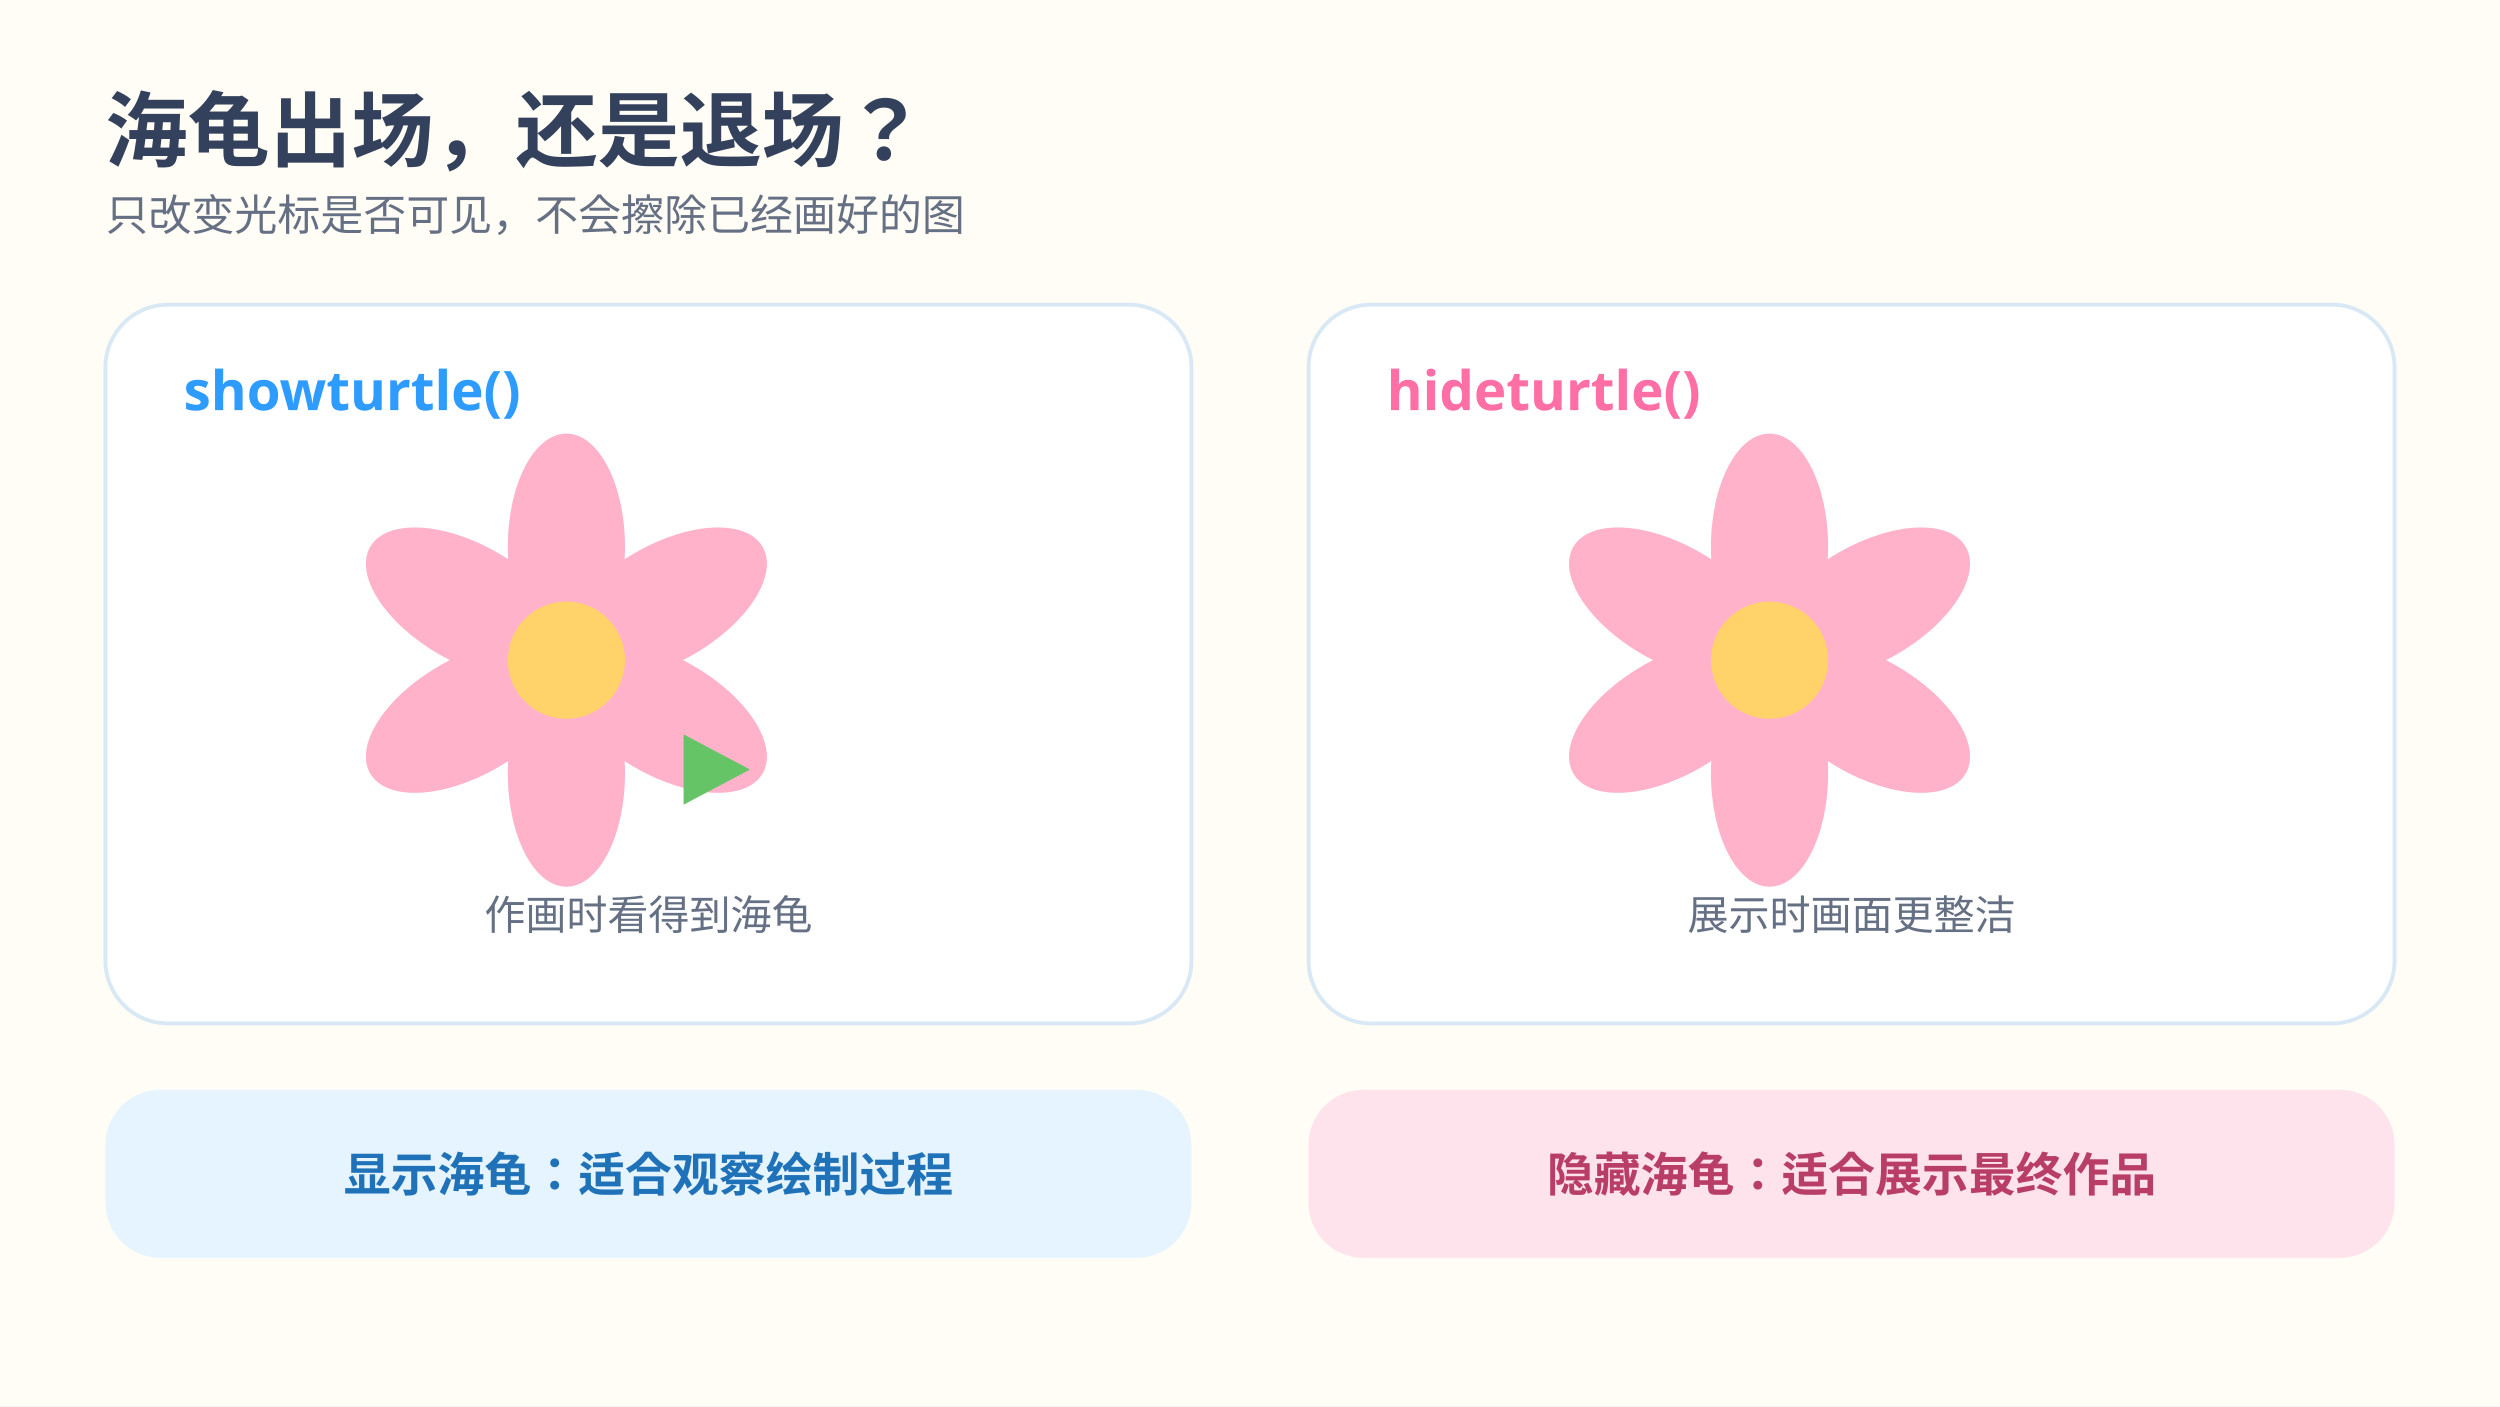
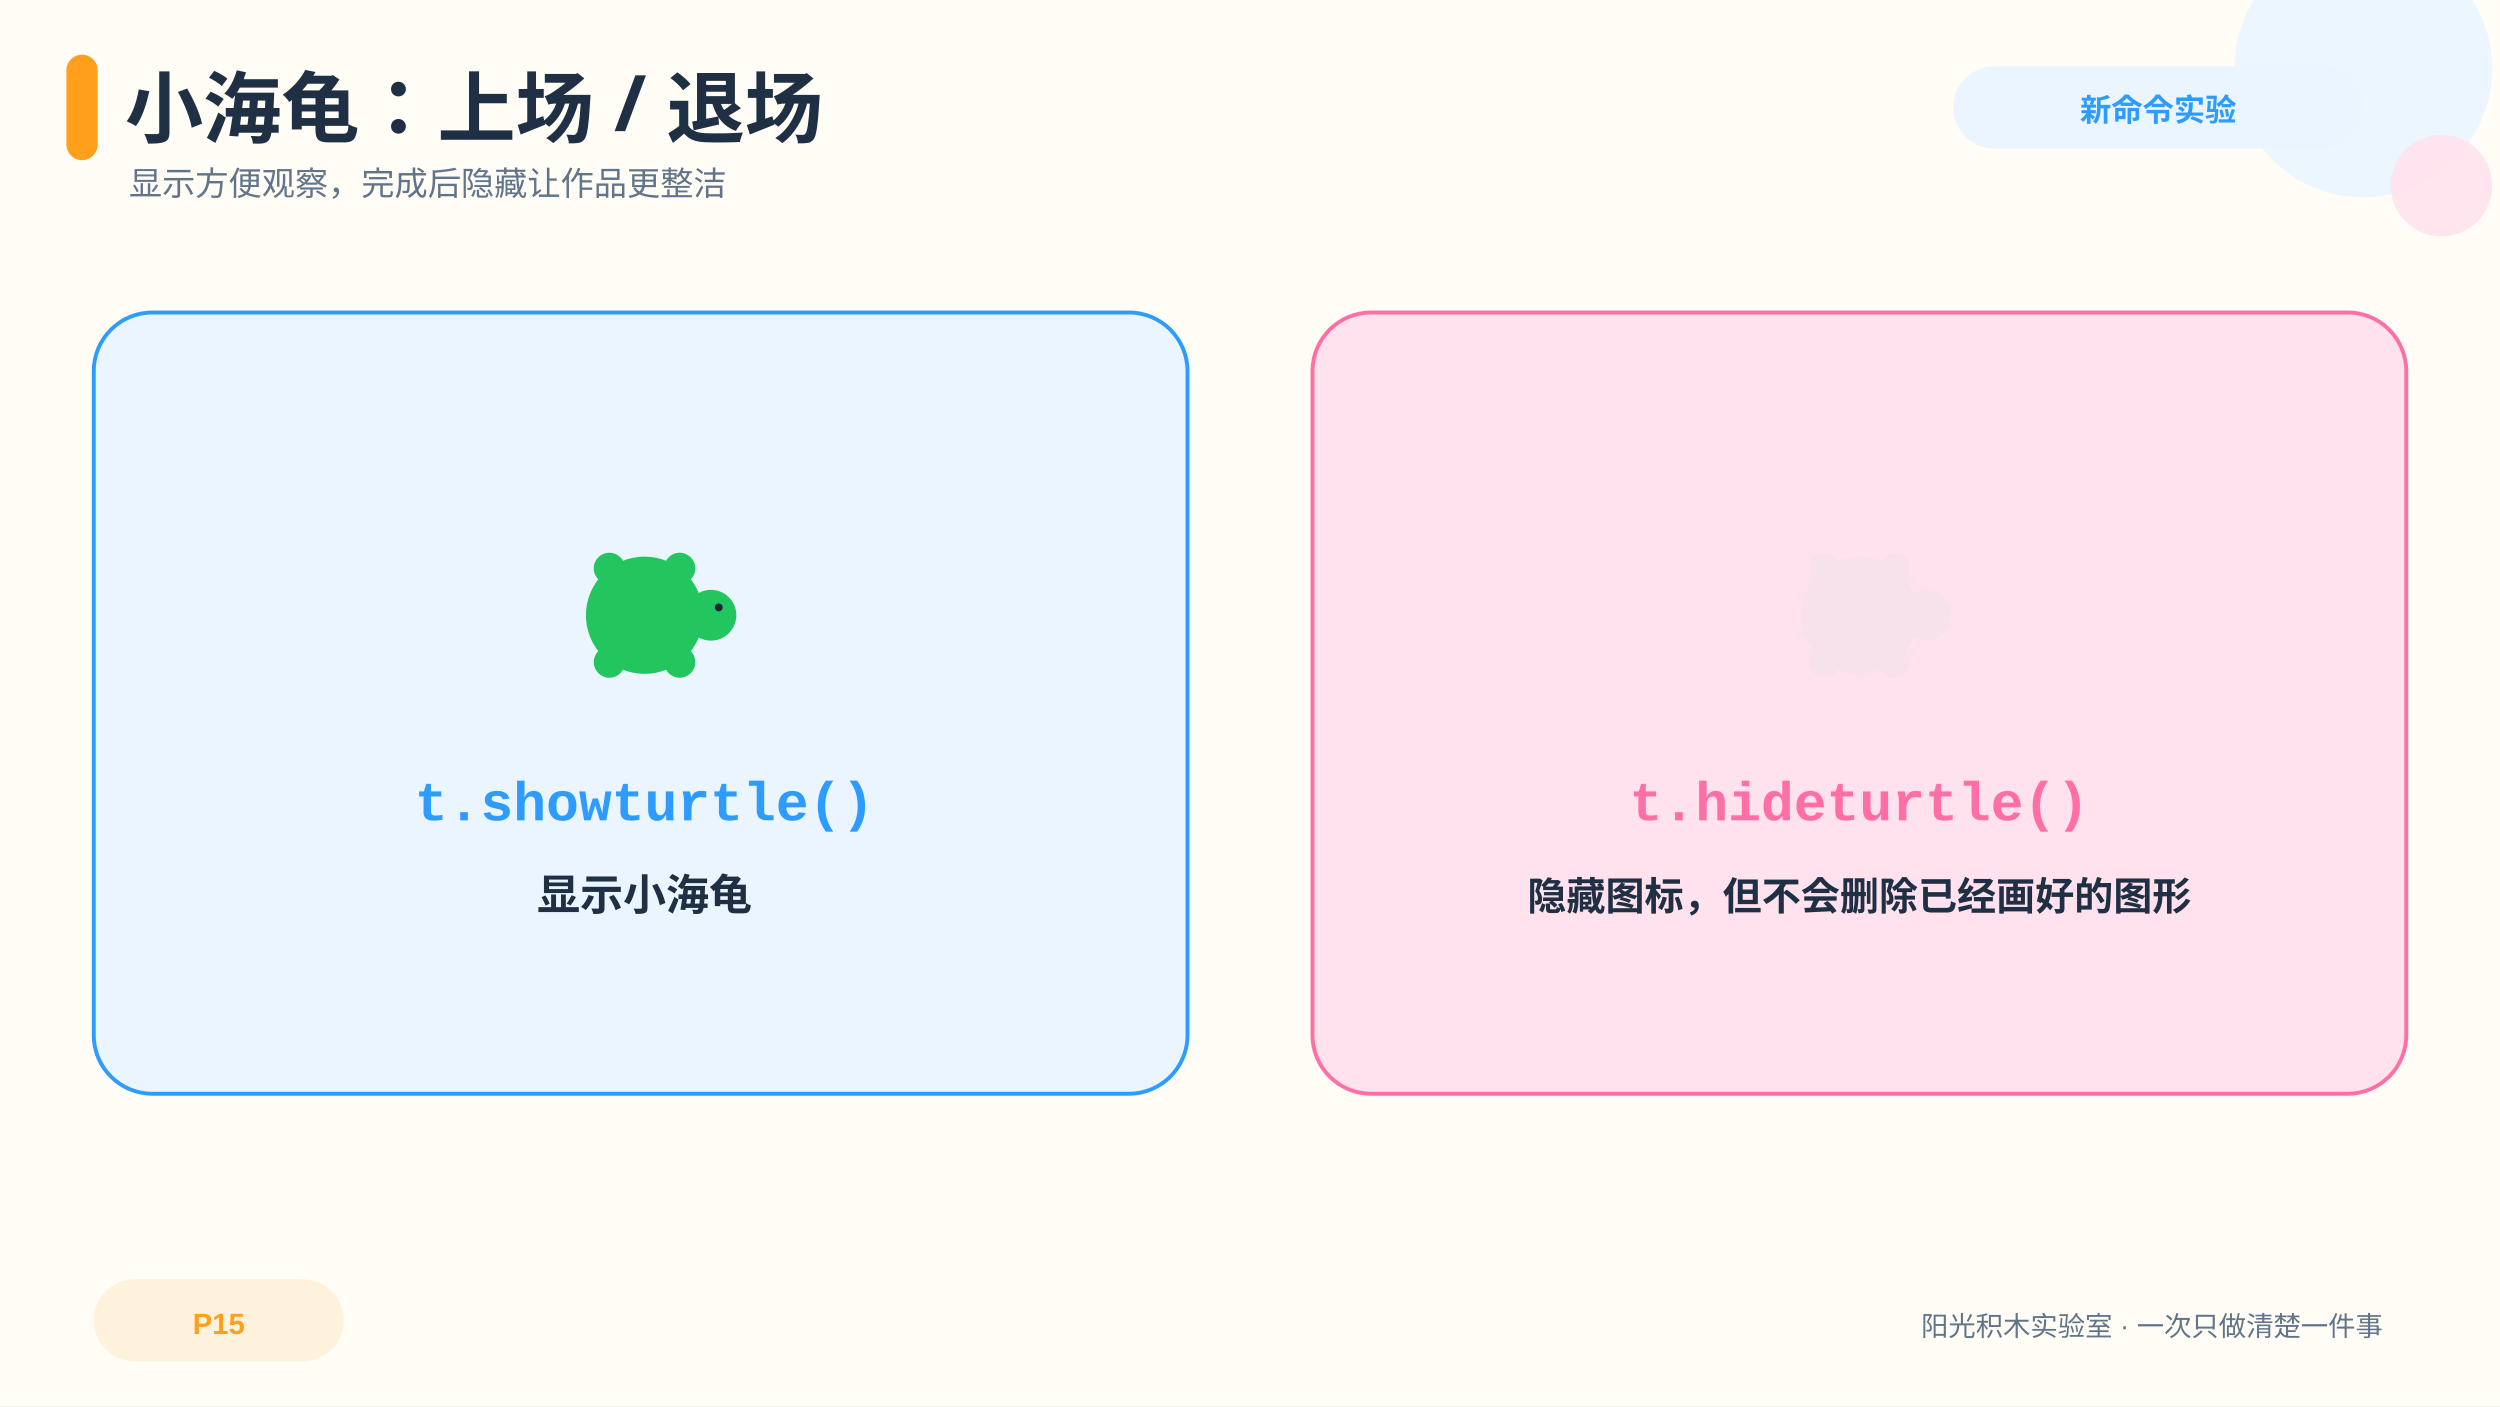
- <svg xmlns="http://www.w3.org/2000/svg" viewBox="0 0 1280 720" data-pptx-page-role="content" font-family="Microsoft YaHei, Segoe UI, sans-serif">
-   <rect width="1280" height="720" fill="#FFFDF5" />
-   <g id="header" data-pptx-bounds="54 36 1172 98">
-     <text x="54" y="82" font-size="42" font-weight="700" fill="#33415C">海龟出场，还是退场？</text>
-     <text x="54" y="118" font-size="22" fill="#667085">只改变光标是否可见，不会擦除已经画好的图</text>
+ <svg xmlns="http://www.w3.org/2000/svg" viewBox="0 0 1280 720" data-pptx-page-role="content" font-family="Microsoft YaHei, Arial, sans-serif">
+   <rect x="0" y="0" width="1280" height="720" rx="0" fill="#FFFDF5" id="page-bg" />
+   <circle cx="1210" cy="35" r="66" fill="#EAF5FF" opacity="0.9" />
+   <circle cx="1250" cy="95" r="26" fill="#FFE2ED" opacity="0.9" />
+   <rect x="34" y="28" width="16" height="54" rx="8" fill="#FF9F1C" />
+   <text x="64" y="70" font-family="YouYuan, Microsoft YaHei, sans-serif" font-size="40" font-weight="700" fill="#203044" text-anchor="start">小海龟：上场 / 退场</text>
+   <text x="66" y="100" font-family="Microsoft YaHei, Arial, sans-serif" font-size="17" font-weight="400" fill="#60758A" text-anchor="start">显示方便观察，完成后隐藏让作品更整洁</text>
+   <rect x="1000" y="34" width="210" height="42" rx="21" fill="#EAF5FF" />
+   <text x="1105.0" y="62" font-family="Microsoft YaHei, Arial, sans-serif" font-size="16" font-weight="700" fill="#2E9BFF" text-anchor="middle">新命令实验</text>
+   <rect x="48" y="655" width="128" height="42" rx="21" fill="#FFF2DC" />
+   <text x="112.0" y="683" font-family="Microsoft YaHei, Arial, sans-serif" font-size="15" font-weight="700" fill="#FF9F1C" text-anchor="middle">P15</text>
+   <rect x="48" y="160" width="560" height="400" rx="30" fill="#EAF5FF" stroke="#2E9BFF" stroke-width="2" />
+   <g opacity="1" id="scene-decoration-p15-01" data-pptx-role="decoration" data-pptx-bounds="0 0 1280 720">
+     <circle cx="330" cy="315" r="30" fill="#22C55E" />
+     <circle cx="364" cy="315" r="13" fill="#22C55E" />
+     <circle cx="312" cy="291" r="8" fill="#22C55E" />
+     <circle cx="348" cy="291" r="8" fill="#22C55E" />
+     <circle cx="312" cy="339" r="8" fill="#22C55E" />
+     <circle cx="348" cy="339" r="8" fill="#22C55E" />
+     <circle cx="368" cy="311" r="2" fill="#17243A" />
  </g>
-   <g id="compare" data-pptx-bounds="54 156 1172 368">
-     <rect x="54" y="156" width="556" height="368" rx="32" fill="#FFFFFF" stroke="#D9E8F5" stroke-width="2" />
-     <rect x="670" y="156" width="556" height="368" rx="32" fill="#FFFFFF" stroke="#D9E8F5" stroke-width="2" />
-     <text x="94" y="210" font-size="28" font-weight="700" fill="#2E9BFF">showturtle()</text>
-     <text x="710" y="210" font-size="28" font-weight="700" fill="#FF6FA5">hideturtle()</text>
-     <g transform="translate(290 338)">
-       <ellipse cx="0" cy="-58" rx="30" ry="58" fill="#FFB2CA" transform="rotate(0)" />
-       <ellipse cx="0" cy="-58" rx="30" ry="58" fill="#FFB2CA" transform="rotate(60)" />
-       <ellipse cx="0" cy="-58" rx="30" ry="58" fill="#FFB2CA" transform="rotate(120)" />
-       <ellipse cx="0" cy="-58" rx="30" ry="58" fill="#FFB2CA" transform="rotate(180)" />
-       <ellipse cx="0" cy="-58" rx="30" ry="58" fill="#FFB2CA" transform="rotate(240)" />
-       <ellipse cx="0" cy="-58" rx="30" ry="58" fill="#FFB2CA" transform="rotate(300)" />
-       <circle r="30" fill="#FFD36A" />
-       <path d="M60 38 l34 18 l-34 18 z" fill="#65C466" />
-     </g>
-     <g transform="translate(906 338)">
-       <ellipse cx="0" cy="-58" rx="30" ry="58" fill="#FFB2CA" transform="rotate(0)" />
-       <ellipse cx="0" cy="-58" rx="30" ry="58" fill="#FFB2CA" transform="rotate(60)" />
-       <ellipse cx="0" cy="-58" rx="30" ry="58" fill="#FFB2CA" transform="rotate(120)" />
-       <ellipse cx="0" cy="-58" rx="30" ry="58" fill="#FFB2CA" transform="rotate(180)" />
-       <ellipse cx="0" cy="-58" rx="30" ry="58" fill="#FFB2CA" transform="rotate(240)" />
-       <ellipse cx="0" cy="-58" rx="30" ry="58" fill="#FFB2CA" transform="rotate(300)" />
-       <circle r="30" fill="#FFD36A" />
-     </g>
-     <text x="332" y="476" text-anchor="middle" font-size="21" fill="#667085">作画时看得到海龟</text>
-     <text x="948" y="476" text-anchor="middle" font-size="21" fill="#667085">展示时画面更整洁</text>
+   <text x="330" y="420" font-family="Consolas, Courier New, monospace" font-size="28" font-weight="700" fill="#2E9BFF" text-anchor="middle">t.showturtle()</text>
+   <text x="330" y="466" font-family="Microsoft YaHei, Arial, sans-serif" font-size="22" font-weight="700" fill="#203044" text-anchor="middle">显示小海龟</text>
+   <rect x="672" y="160" width="560" height="400" rx="30" fill="#FFE2ED" stroke="#FF6FA5" stroke-width="2" />
+   <g opacity="0.22" id="scene-decoration-p15-02" data-pptx-role="decoration" data-pptx-bounds="0 0 1280 720">
+     <circle cx="952" cy="315" r="30" fill="#D9E3EA" />
+     <circle cx="986" cy="315" r="13" fill="#D9E3EA" />
+     <circle cx="934" cy="291" r="8" fill="#D9E3EA" />
+     <circle cx="970" cy="291" r="8" fill="#D9E3EA" />
+     <circle cx="934" cy="339" r="8" fill="#D9E3EA" />
+     <circle cx="970" cy="339" r="8" fill="#D9E3EA" />
  </g>
-   <g id="show-state" data-pptx-bounds="54 558 556 86">
-     <rect x="54" y="558" width="556" height="86" rx="28" fill="#E5F4FF" />
-     <text x="332" y="610" text-anchor="middle" font-size="24" font-weight="700" fill="#2072B8">显示海龟：适合观察绘制过程</text>
-   </g>
-   <g id="hide-state" data-pptx-bounds="670 558 556 86">
-     <rect x="670" y="558" width="556" height="86" rx="28" fill="#FFE3EC" />
-     <text x="948" y="610" text-anchor="middle" font-size="24" font-weight="700" fill="#B83E68">隐藏海龟：适合展示最终作品</text>
-   </g>
-   <g id="show-hit" data-pptx-bounds="50 690 2 2">
-     <rect x="54" y="558" width="556" height="86" rx="28" fill="#FFFFFF" fill-opacity="0.001" />
-   </g>
-   <g id="hide-hit" data-pptx-bounds="54 690 2 2">
-     <rect x="670" y="558" width="556" height="86" rx="28" fill="#FFFFFF" fill-opacity="0.001" />
-   </g>
+   <text x="952" y="420" font-family="Consolas, Courier New, monospace" font-size="28" font-weight="700" fill="#FF6FA5" text-anchor="middle">t.hideturtle()</text>
+   <text x="952" y="466" font-family="Microsoft YaHei, Arial, sans-serif" font-size="20" font-weight="700" fill="#203044" text-anchor="middle">隐藏图标，但不会删除已经画好的图形</text>
+   <text x="1220" y="684" font-family="Microsoft YaHei, Arial, sans-serif" font-size="14" font-weight="400" fill="#60758A" text-anchor="end">阳光积木实验室 · 一次只做清楚一件事</text>
</svg>
